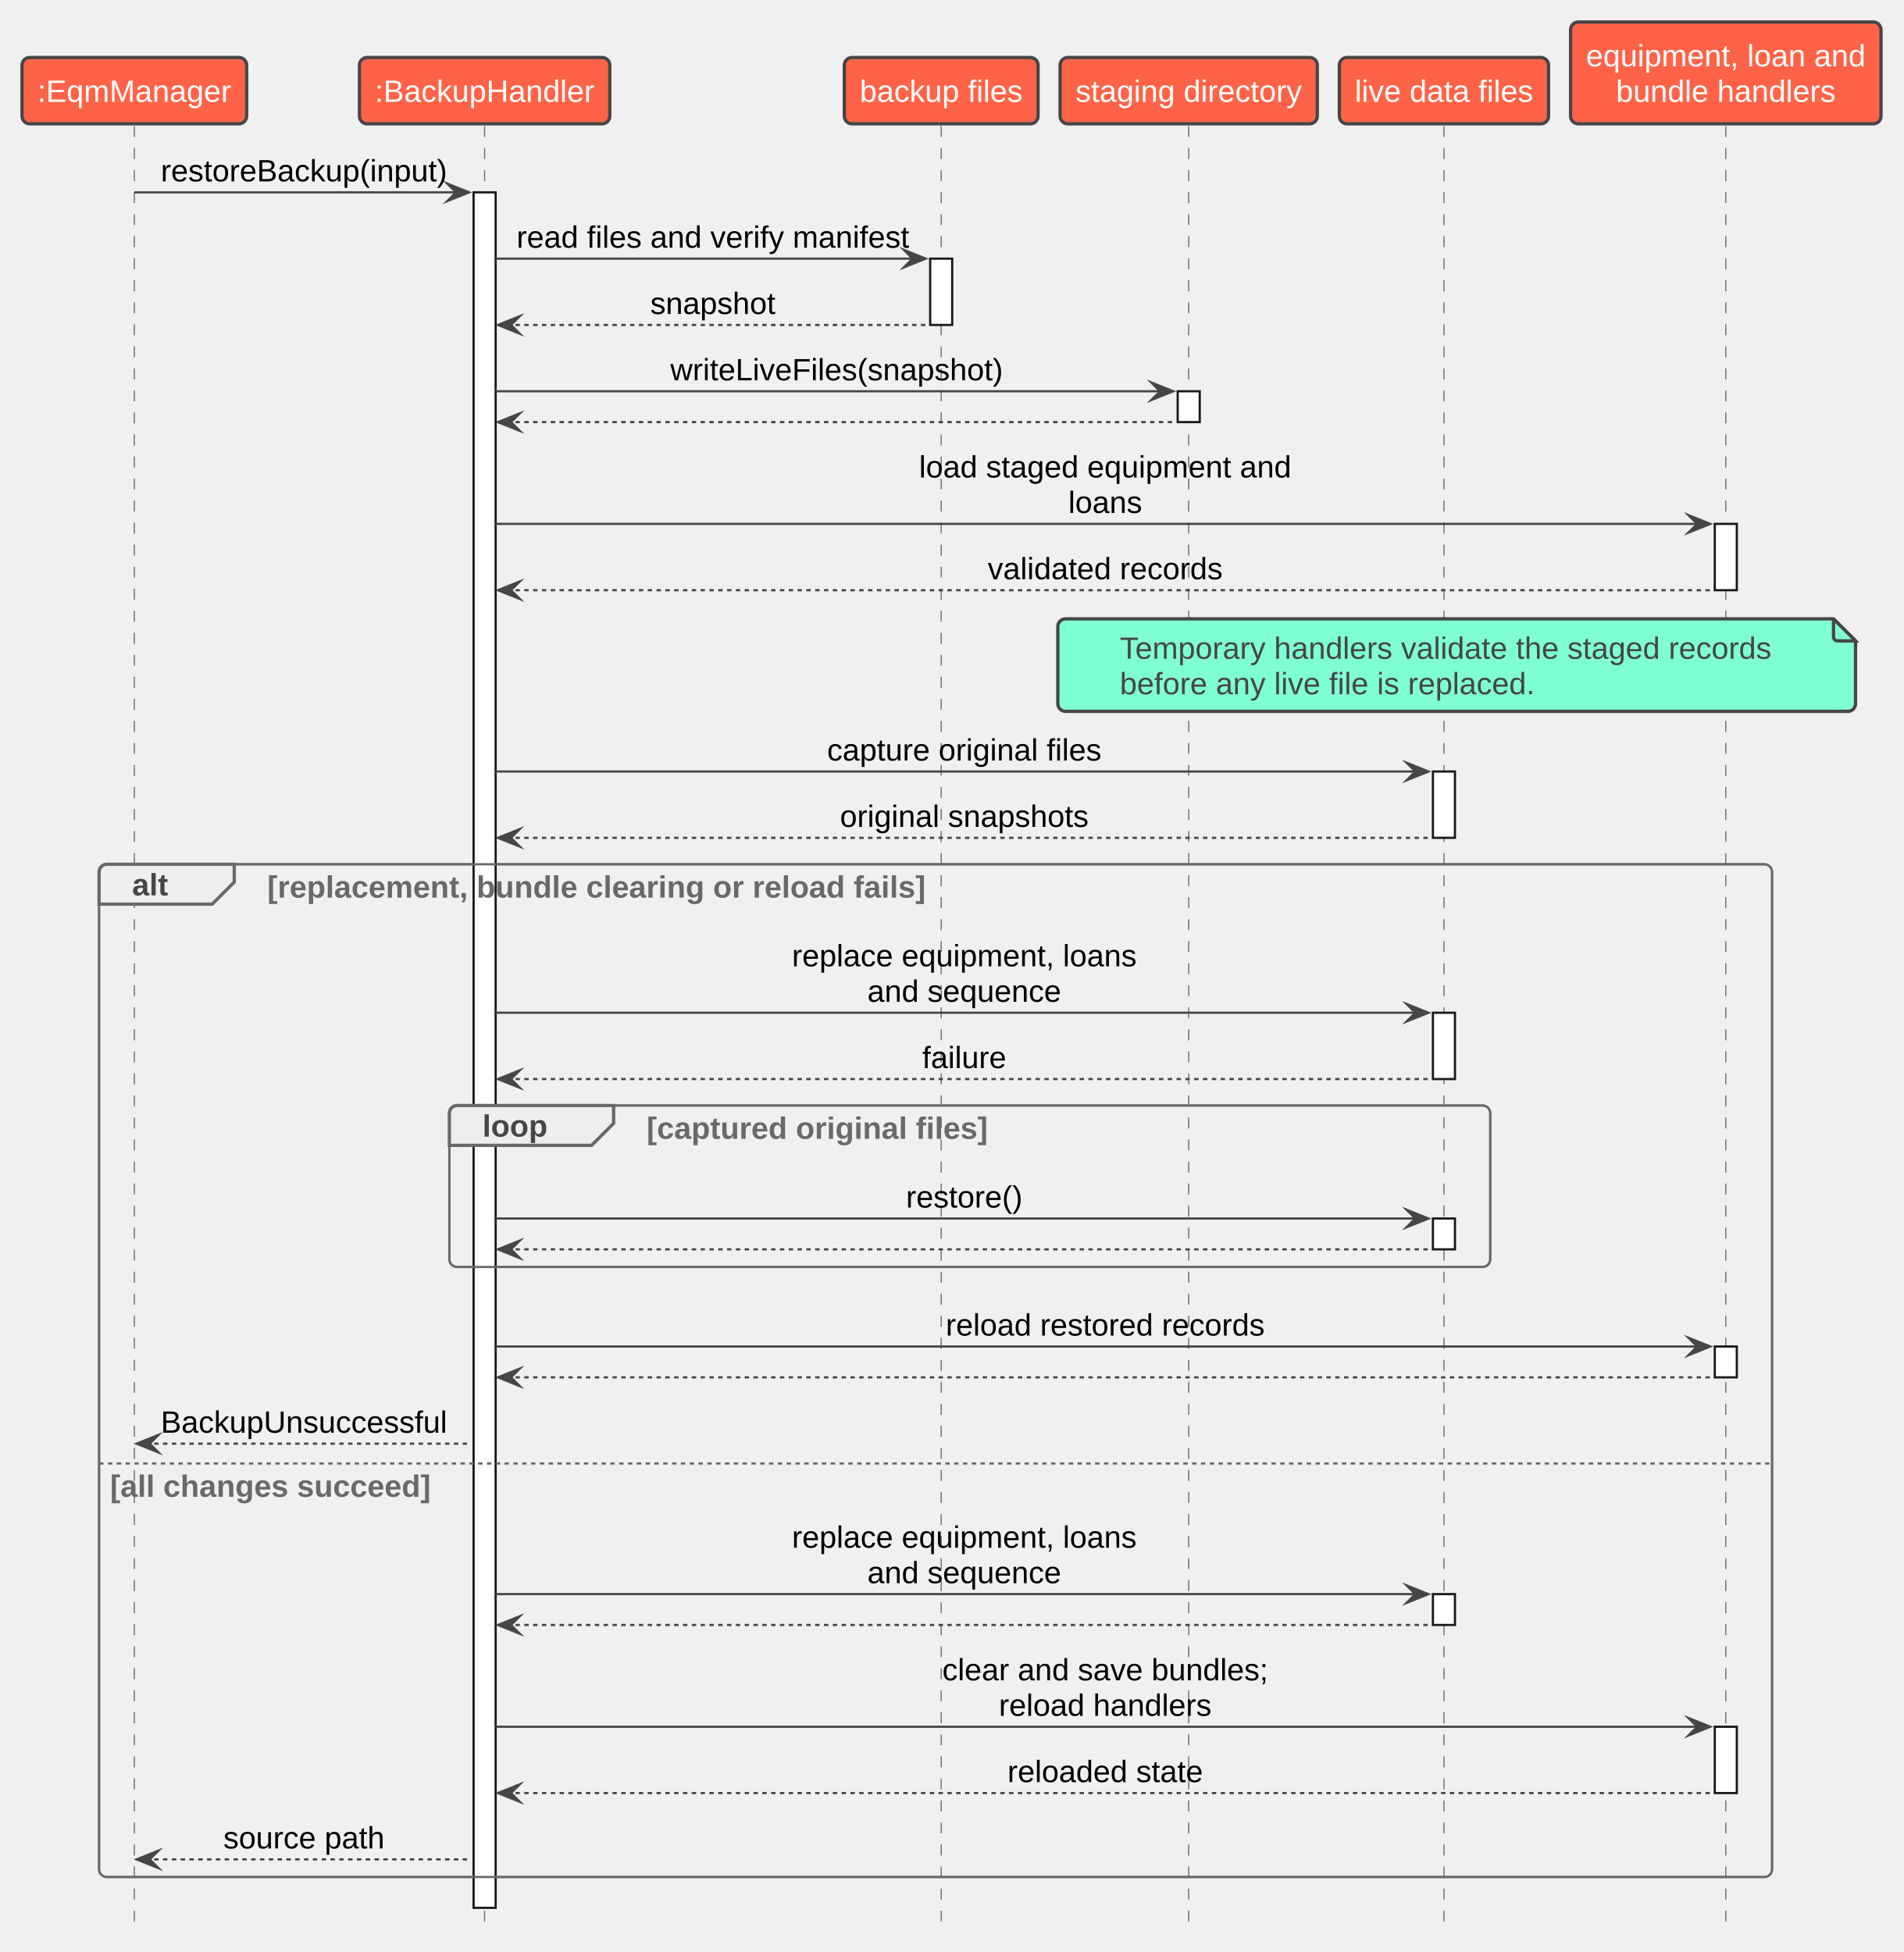
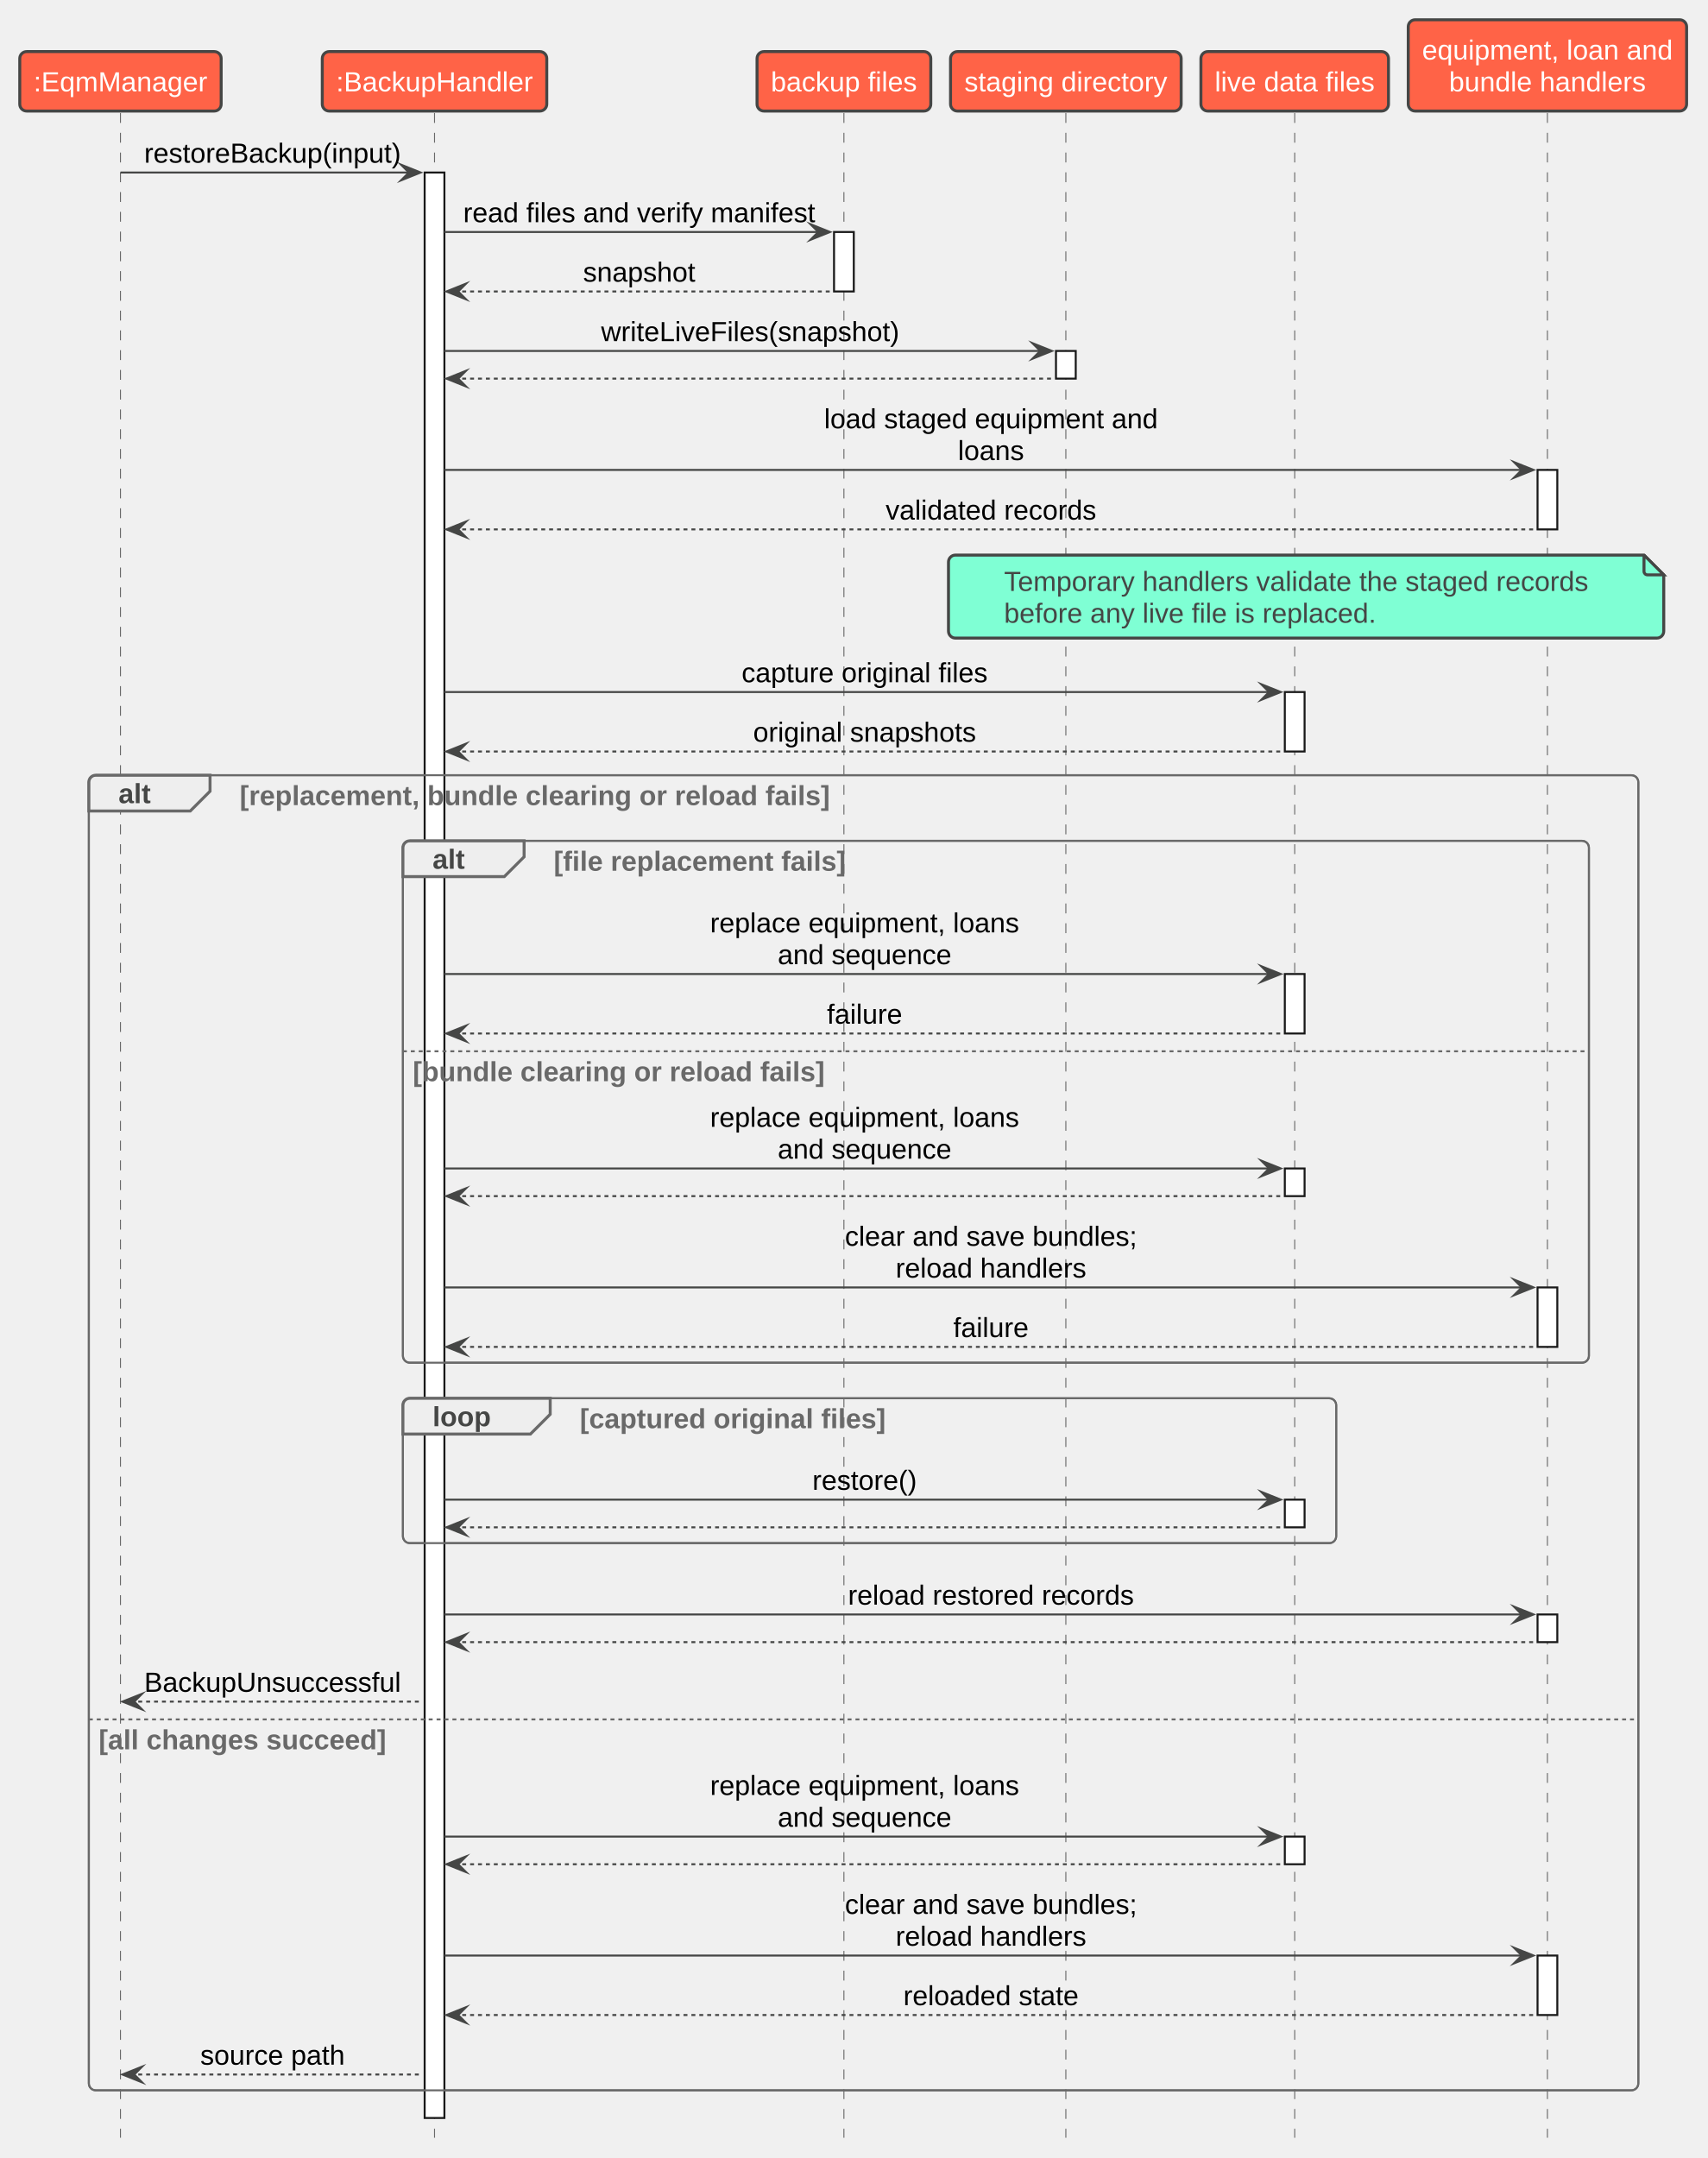
- <svg xmlns="http://www.w3.org/2000/svg" version="1.1" data-diagram-type="SEQUENCE" style="width:864px;height:886px;background:#FFFFFF;" width="864px" height="886px" viewBox="0 0 864 886" zoomAndPan="magnify" preserveAspectRatio="none" contentStyleType="text/css">
+ <svg xmlns="http://www.w3.org/2000/svg" version="1.1" data-diagram-type="SEQUENCE" style="width:864px;height:1092px;background:#FFFFFF;" width="864px" height="1092px" viewBox="0 0 864 1092" zoomAndPan="magnify" preserveAspectRatio="none" contentStyleType="text/css">
  <defs />
  <g font-family="sans-serif" lengthAdjust="spacing">
-     <rect x="44.965" y="392.282" width="759.194" height="459.677" fill="none" style="stroke:#696969;stroke-width:1;" rx="3.5" ry="3.5" />
-     <rect x="203.917" y="501.775" width="472.34" height="73.296" fill="none" style="stroke:#696969;stroke-width:1;" rx="3.5" ry="3.5" />
+     <rect x="44.965" y="392.282" width="784.194" height="665.466" fill="none" style="stroke:#696969;stroke-width:1;" rx="3.5" ry="3.5" />
+     <rect x="203.917" y="425.479" width="600.243" height="264.085" fill="none" style="stroke:#696969;stroke-width:1;" rx="3.5" ry="3.5" />
+     <rect x="203.917" y="707.564" width="472.34" height="73.296" fill="none" style="stroke:#696969;stroke-width:1;" rx="3.5" ry="3.5" />
    <g class="participant-lifeline" data-qualified-name="Manager" data-entity-uid="part1" id="part1-lifeline" data-source-line="6">
      <g>
-         <rect x="57.465" y="57.197" width="8" height="818.762" fill="#000" fill-opacity="0" />
-         <line x1="60.965" y1="57.197" x2="60.965" y2="875.959" style="stroke:#696969;stroke-width:0.5;stroke-dasharray:5,5;" />
+         <rect x="57.465" y="57.197" width="8" height="1024.551" fill="#000" fill-opacity="0" />
+         <line x1="60.965" y1="57.197" x2="60.965" y2="1081.748" style="stroke:#696969;stroke-width:0.5;stroke-dasharray:5,5;" />
      </g>
    </g>
    <g class="participant-lifeline" data-qualified-name="Backup" data-entity-uid="part2" id="part2-lifeline" data-source-line="7">
      <g>
-         <rect x="216.417" y="57.197" width="8" height="818.762" fill="#000" fill-opacity="0" />
-         <line x1="219.917" y1="57.197" x2="219.917" y2="875.959" style="stroke:#696969;stroke-width:0.5;stroke-dasharray:5,5;" />
-       </g>
-     </g>
-     <g>
-       <rect x="214.917" y="87.296" width="10" height="778.663" fill="#FFF" style="stroke:#181818;stroke-width:1;" />
+         <rect x="216.417" y="57.197" width="8" height="1024.551" fill="#000" fill-opacity="0" />
+         <line x1="219.917" y1="57.197" x2="219.917" y2="1081.748" style="stroke:#696969;stroke-width:0.5;stroke-dasharray:5,5;" />
+       </g>
+     </g>
+     <g>
+       <rect x="214.917" y="87.296" width="10" height="984.452" fill="#FFF" style="stroke:#181818;stroke-width:1;" />
    </g>
    <g class="participant-lifeline" data-qualified-name="Source" data-entity-uid="part3" id="part3-lifeline" data-source-line="8">
      <g>
-         <rect x="423.609" y="57.197" width="8" height="818.762" fill="#000" fill-opacity="0" />
-         <line x1="427.109" y1="57.197" x2="427.109" y2="875.959" style="stroke:#696969;stroke-width:0.5;stroke-dasharray:5,5;" />
+         <rect x="423.609" y="57.197" width="8" height="1024.551" fill="#000" fill-opacity="0" />
+         <line x1="427.109" y1="57.197" x2="427.109" y2="1081.748" style="stroke:#696969;stroke-width:0.5;stroke-dasharray:5,5;" />
      </g>
    </g>
    <g>
      <rect x="422.109" y="117.395" width="10" height="30.099" fill="#FFF" style="stroke:#181818;stroke-width:1;" />
    </g>
    <g class="participant-lifeline" data-qualified-name="Stage" data-entity-uid="part4" id="part4-lifeline" data-source-line="9">
      <g>
-         <rect x="535.933" y="57.197" width="8" height="818.762" fill="#000" fill-opacity="0" />
-         <line x1="539.433" y1="57.197" x2="539.433" y2="875.959" style="stroke:#696969;stroke-width:0.5;stroke-dasharray:5,5;" />
+         <rect x="535.933" y="57.197" width="8" height="1024.551" fill="#000" fill-opacity="0" />
+         <line x1="539.433" y1="57.197" x2="539.433" y2="1081.748" style="stroke:#696969;stroke-width:0.5;stroke-dasharray:5,5;" />
      </g>
    </g>
    <g>
      <rect x="534.433" y="177.592" width="10" height="14" fill="#FFF" style="stroke:#181818;stroke-width:1;" />
    </g>
    <g class="participant-lifeline" data-qualified-name="Live" data-entity-uid="part5" id="part5-lifeline" data-source-line="10">
      <g>
-         <rect x="651.756" y="57.197" width="8" height="818.762" fill="#000" fill-opacity="0" />
-         <line x1="655.256" y1="57.197" x2="655.256" y2="875.959" style="stroke:#696969;stroke-width:0.5;stroke-dasharray:5,5;" />
+         <rect x="651.756" y="57.197" width="8" height="1024.551" fill="#000" fill-opacity="0" />
+         <line x1="655.256" y1="57.197" x2="655.256" y2="1081.748" style="stroke:#696969;stroke-width:0.5;stroke-dasharray:5,5;" />
      </g>
    </g>
    <g>
      <rect x="650.256" y="350.184" width="10" height="30.099" fill="#FFF" style="stroke:#181818;stroke-width:1;" />
    </g>
    <g>
-       <rect x="650.256" y="459.677" width="10" height="30.099" fill="#FFF" style="stroke:#181818;stroke-width:1;" />
-     </g>
-     <g>
-       <rect x="650.256" y="553.071" width="10" height="14" fill="#FFF" style="stroke:#181818;stroke-width:1;" />
-     </g>
-     <g>
-       <rect x="650.256" y="723.564" width="10" height="14" fill="#FFF" style="stroke:#181818;stroke-width:1;" />
+       <rect x="650.256" y="492.874" width="10" height="30.099" fill="#FFF" style="stroke:#181818;stroke-width:1;" />
+     </g>
+     <g>
+       <rect x="650.256" y="591.269" width="10" height="14" fill="#FFF" style="stroke:#181818;stroke-width:1;" />
+     </g>
+     <g>
+       <rect x="650.256" y="758.86" width="10" height="14" fill="#FFF" style="stroke:#181818;stroke-width:1;" />
+     </g>
+     <g>
+       <rect x="650.256" y="929.354" width="10" height="14" fill="#FFF" style="stroke:#181818;stroke-width:1;" />
    </g>
    <g class="participant-lifeline" data-qualified-name="Handlers" data-entity-uid="part6" id="part6-lifeline" data-source-line="11">
      <g>
-         <rect x="779.659" y="57.197" width="8" height="818.762" fill="#000" fill-opacity="0" />
-         <line x1="783.159" y1="57.197" x2="783.159" y2="875.959" style="stroke:#696969;stroke-width:0.5;stroke-dasharray:5,5;" />
+         <rect x="779.659" y="57.197" width="8" height="1024.551" fill="#000" fill-opacity="0" />
+         <line x1="783.159" y1="57.197" x2="783.159" y2="1081.748" style="stroke:#696969;stroke-width:0.5;stroke-dasharray:5,5;" />
      </g>
    </g>
    <g>
      <rect x="778.159" y="237.789" width="10" height="30.099" fill="#FFF" style="stroke:#181818;stroke-width:1;" />
    </g>
    <g>
-       <rect x="778.159" y="611.17" width="10" height="14" fill="#FFF" style="stroke:#181818;stroke-width:1;" />
-     </g>
-     <g>
-       <rect x="778.159" y="783.762" width="10" height="30.099" fill="#FFF" style="stroke:#181818;stroke-width:1;" />
+       <rect x="778.159" y="651.466" width="10" height="30.099" fill="#FFF" style="stroke:#181818;stroke-width:1;" />
+     </g>
+     <g>
+       <rect x="778.159" y="816.959" width="10" height="14" fill="#FFF" style="stroke:#181818;stroke-width:1;" />
+     </g>
+     <g>
+       <rect x="778.159" y="989.551" width="10" height="30.099" fill="#FFF" style="stroke:#181818;stroke-width:1;" />
    </g>
    <g class="participant participant-head" data-qualified-name="Manager" data-entity-uid="part1" id="part1-head" data-source-line="6">
      <rect x="10" y="26.099" width="101.931" height="30.099" fill="#FF6347" style="stroke:#454645;stroke-width:1.5;" rx="3.5" ry="3.5" />
      <text x="17" y="46.23" fill="#FFF" font-size="14" textLength="87.931" font-family="Arial">:EqmManager</text>
    </g>
    <g class="participant participant-head" data-qualified-name="Backup" data-entity-uid="part2" id="part2-head" data-source-line="7">
      <rect x="163.11" y="26.099" width="113.613" height="30.099" fill="#FF6347" style="stroke:#454645;stroke-width:1.5;" rx="3.5" ry="3.5" />
      <text x="170.11" y="46.23" fill="#FFF" font-size="14" textLength="99.613" font-family="Arial">:BackupHandler</text>
    </g>
    <g class="participant participant-head" data-qualified-name="Source" data-entity-uid="part3" id="part3-head" data-source-line="8">
      <rect x="383.144" y="26.099" width="87.931" height="30.099" fill="#FF6347" style="stroke:#454645;stroke-width:1.5;" rx="3.5" ry="3.5" />
      <text x="390.144" y="46.23" fill="#FFF" font-size="14" textLength="73.931" font-family="Arial">backup files</text>
    </g>
    <g class="participant participant-head" data-qualified-name="Stage" data-entity-uid="part4" id="part4-head" data-source-line="9">
      <rect x="481.074" y="26.099" width="116.717" height="30.099" fill="#FF6347" style="stroke:#454645;stroke-width:1.5;" rx="3.5" ry="3.5" />
      <text x="488.074" y="46.23" fill="#FFF" font-size="14" textLength="102.717" font-family="Arial">staging directory</text>
    </g>
    <g class="participant participant-head" data-qualified-name="Live" data-entity-uid="part5" id="part5-head" data-source-line="10">
      <rect x="607.791" y="26.099" width="94.931" height="30.099" fill="#FF6347" style="stroke:#454645;stroke-width:1.5;" rx="3.5" ry="3.5" />
      <text x="614.791" y="46.23" fill="#FFF" font-size="14" textLength="80.931" font-family="Arial">live data files</text>
    </g>
    <g class="participant participant-head" data-qualified-name="Handlers" data-entity-uid="part6" id="part6-head" data-source-line="11">
      <rect x="712.722" y="10" width="140.875" height="46.197" fill="#FF6347" style="stroke:#454645;stroke-width:1.5;" rx="3.5" ry="3.5" />
      <text x="719.722" y="30.132" fill="#FFF" font-size="14" textLength="126.875" font-family="Arial">equipment, loan and</text>
      <text x="733.342" y="46.23" fill="#FFF" font-size="14" textLength="99.634" font-family="Arial">bundle handlers</text>
    </g>
    <g class="message" data-entity-1="part1" data-entity-2="part2" id="msg1" data-source-line="13">
      <polygon points="202.917,83.296,212.917,87.296,202.917,91.296,206.917,87.296" fill="#454645" style="stroke:#454645;stroke-width:1;stroke-linejoin:miter;stroke-miterlimit:10;" />
      <line x1="60.965" y1="87.296" x2="208.917" y2="87.296" style="stroke:#454645;stroke-width:1;" />
      <text x="72.965" y="82.329" fill="#000" font-size="14" textLength="129.951" font-family="Arial">restoreBackup(input)</text>
    </g>
    <g class="message" data-entity-1="part2" data-entity-2="part3" id="msg2" data-source-line="15">
      <polygon points="410.109,113.395,420.109,117.395,410.109,121.395,414.109,117.395" fill="#454645" style="stroke:#454645;stroke-width:1;stroke-linejoin:miter;stroke-miterlimit:10;" />
      <line x1="224.917" y1="117.395" x2="416.109" y2="117.395" style="stroke:#454645;stroke-width:1;" />
      <text x="234.417" y="112.428" fill="#000" font-size="14" textLength="28.021" font-family="Arial">read</text>
      <text x="262.437" y="112.428" fill="#000" font-size="14" font-family="Arial"> </text>
      <text x="266.327" y="112.428" fill="#000" font-size="14" textLength="24.896" font-family="Arial">files</text>
      <text x="291.223" y="112.428" fill="#000" font-size="14" font-family="Arial"> </text>
      <text x="295.113" y="112.428" fill="#000" font-size="14" textLength="23.358" font-family="Arial">and</text>
      <text x="318.471" y="112.428" fill="#000" font-size="14" font-family="Arial"> </text>
      <text x="322.361" y="112.428" fill="#000" font-size="14" textLength="33.448" font-family="Arial">verify</text>
      <text x="355.809" y="112.428" fill="#000" font-size="14" font-family="Arial"> </text>
      <text x="359.699" y="112.428" fill="#000" font-size="14" textLength="52.91" font-family="Arial">manifest</text>
    </g>
    <g class="message" data-entity-1="part3" data-entity-2="part2" id="msg3" data-source-line="17">
      <polygon points="235.917,143.493,225.917,147.493,235.917,151.493,231.917,147.493" fill="#454645" style="stroke:#454645;stroke-width:1;stroke-linejoin:miter;stroke-miterlimit:10;" />
      <line x1="229.917" y1="147.493" x2="421.109" y2="147.493" style="stroke:#454645;stroke-width:1;stroke-dasharray:2,2;" />
      <text x="295.103" y="142.526" fill="#000" font-size="14" textLength="56.82" font-family="Arial">snapshot</text>
    </g>
    <g class="message" data-entity-1="part2" data-entity-2="part4" id="msg4" data-source-line="19">
      <polygon points="522.433,173.592,532.433,177.592,522.433,181.592,526.433,177.592" fill="#454645" style="stroke:#454645;stroke-width:1;stroke-linejoin:miter;stroke-miterlimit:10;" />
      <line x1="224.917" y1="177.592" x2="528.433" y2="177.592" style="stroke:#454645;stroke-width:1;" />
      <text x="304.202" y="172.625" fill="#000" font-size="14" textLength="150.944" font-family="Arial">writeLiveFiles(snapshot)</text>
    </g>
    <g class="message" data-entity-1="part4" data-entity-2="part2" id="msg5" data-source-line="21">
      <polygon points="235.917,187.592,225.917,191.592,235.917,195.592,231.917,191.592" fill="#454645" style="stroke:#454645;stroke-width:1;stroke-linejoin:miter;stroke-miterlimit:10;" />
      <line x1="229.917" y1="191.592" x2="533.433" y2="191.592" style="stroke:#454645;stroke-width:1;stroke-dasharray:2,2;" />
    </g>
    <g class="message" data-entity-1="part2" data-entity-2="part6" id="msg6" data-source-line="23">
      <polygon points="766.159,233.789,776.159,237.789,766.159,241.789,770.159,237.789" fill="#454645" style="stroke:#454645;stroke-width:1;stroke-linejoin:miter;stroke-miterlimit:10;" />
      <line x1="224.917" y1="237.789" x2="772.159" y2="237.789" style="stroke:#454645;stroke-width:1;" />
      <text x="417.083" y="216.724" fill="#000" font-size="14" textLength="26.469" font-family="Arial">load</text>
      <text x="443.552" y="216.724" fill="#000" font-size="14" font-family="Arial"> </text>
      <text x="447.442" y="216.724" fill="#000" font-size="14" textLength="42.034" font-family="Arial">staged</text>
      <text x="489.476" y="216.724" fill="#000" font-size="14" font-family="Arial"> </text>
      <text x="493.365" y="216.724" fill="#000" font-size="14" textLength="65.379" font-family="Arial">equipment</text>
      <text x="558.744" y="216.724" fill="#000" font-size="14" font-family="Arial"> </text>
      <text x="562.634" y="216.724" fill="#000" font-size="14" textLength="23.358" font-family="Arial">and</text>
      <text x="484.803" y="232.822" fill="#000" font-size="14" textLength="33.469" font-family="Arial">loans</text>
    </g>
    <g class="message" data-entity-1="part6" data-entity-2="part2" id="msg7" data-source-line="25">
      <polygon points="235.917,263.888,225.917,267.888,235.917,271.888,231.917,267.888" fill="#454645" style="stroke:#454645;stroke-width:1;stroke-linejoin:miter;stroke-miterlimit:10;" />
      <line x1="229.917" y1="267.888" x2="777.159" y2="267.888" style="stroke:#454645;stroke-width:1;stroke-dasharray:2,2;" />
      <text x="448.231" y="262.921" fill="#000" font-size="14" textLength="56.041" font-family="Arial">validated</text>
      <text x="504.272" y="262.921" fill="#000" font-size="14" font-family="Arial"> </text>
      <text x="508.162" y="262.921" fill="#000" font-size="14" textLength="46.683" font-family="Arial">records</text>
    </g>
    <path d="M480.035,284.388 L480.035,319.388 A3.5,3.5 0 0 0 483.535,322.888 L838.535,322.888 A3.5,3.5 0 0 0 842.035,319.388 L842.035,290.888 L832.035,280.888 L483.535,280.888 A3.5,3.5 0 0 0 480.035,284.388" style="stroke:#454645;stroke-width:1.5;" fill="#7FFFD4" />
    <path d="M832.035,280.888 L832.035,289.138 A1.75,1.75 0 0 0 833.785,290.888 L842.035,290.888 L832.035,280.888" style="stroke:#454645;stroke-width:1.5;" fill="#7FFFD4" />
    <text x="508.162" y="299.02" fill="#454645" font-size="14" textLength="297.268" font-family="Arial">Temporary handlers validate the staged records</text>
    <text x="508.162" y="315.118" fill="#454645" font-size="14" textLength="188.323" font-family="Arial">before any live file is replaced.</text>
    <g class="message" data-entity-1="part2" data-entity-2="part5" id="msg8" data-source-line="31">
      <polygon points="638.256,346.184,648.256,350.184,638.256,354.184,642.256,350.184" fill="#454645" style="stroke:#454645;stroke-width:1;stroke-linejoin:miter;stroke-miterlimit:10;" />
      <line x1="224.917" y1="350.184" x2="644.256" y2="350.184" style="stroke:#454645;stroke-width:1;" />
      <text x="375.332" y="345.217" fill="#000" font-size="14" textLength="46.696" font-family="Arial">capture</text>
      <text x="422.028" y="345.217" fill="#000" font-size="14" font-family="Arial"> </text>
      <text x="425.917" y="345.217" fill="#000" font-size="14" textLength="45.138" font-family="Arial">original</text>
      <text x="471.055" y="345.217" fill="#000" font-size="14" font-family="Arial"> </text>
      <text x="474.945" y="345.217" fill="#000" font-size="14" textLength="24.896" font-family="Arial">files</text>
    </g>
    <g class="message" data-entity-1="part5" data-entity-2="part2" id="msg9" data-source-line="33">
      <polygon points="235.917,376.282,225.917,380.282,235.917,384.282,231.917,380.282" fill="#454645" style="stroke:#454645;stroke-width:1;stroke-linejoin:miter;stroke-miterlimit:10;" />
      <line x1="229.917" y1="380.282" x2="649.256" y2="380.282" style="stroke:#454645;stroke-width:1;stroke-dasharray:2,2;" />
      <text x="381.163" y="375.315" fill="#000" font-size="14" textLength="45.138" font-family="Arial">original</text>
      <text x="426.3" y="375.315" fill="#000" font-size="14" font-family="Arial"> </text>
      <text x="430.19" y="375.315" fill="#000" font-size="14" textLength="63.82" font-family="Arial">snapshots</text>
    </g>
    <path d="M48.465,392.282 L106.303,392.282 L106.303,400.381 L96.303,410.381 L44.965,410.381 L44.965,395.782 A3.5,3.5 0 0 1 48.465,392.282" style="stroke:#696969;stroke-width:1.5;" fill="#EEE" />
-     <rect x="44.965" y="392.282" width="759.194" height="459.677" fill="none" style="stroke:#696969;stroke-width:1;" rx="3.5" ry="3.5" />
+     <rect x="44.965" y="392.282" width="784.194" height="665.466" fill="none" style="stroke:#696969;stroke-width:1;" rx="3.5" ry="3.5" />
    <text x="59.965" y="406.414" fill="#454645" font-size="14" textLength="16.338" font-weight="700" font-family="Arial">alt</text>
    <text x="121.303" y="407.414" fill="#696969" font-size="14" textLength="298.744" font-weight="700" font-family="Arial">[replacement, bundle clearing or reload fails]</text>
-     <g class="message" data-entity-1="part2" data-entity-2="part5" id="msg10" data-source-line="36">
-       <polygon points="638.256,455.677,648.256,459.677,638.256,463.677,642.256,459.677" fill="#454645" style="stroke:#454645;stroke-width:1;stroke-linejoin:miter;stroke-miterlimit:10;" />
-       <line x1="224.917" y1="459.677" x2="644.256" y2="459.677" style="stroke:#454645;stroke-width:1;" />
-       <text x="359.37" y="438.611" fill="#000" font-size="14" textLength="45.917" font-family="Arial">replace</text>
-       <text x="405.287" y="438.611" fill="#000" font-size="14" font-family="Arial"> </text>
-       <text x="409.176" y="438.611" fill="#000" font-size="14" textLength="69.269" font-family="Arial">equipment,</text>
-       <text x="478.445" y="438.611" fill="#000" font-size="14" font-family="Arial"> </text>
-       <text x="482.334" y="438.611" fill="#000" font-size="14" textLength="33.469" font-family="Arial">loans</text>
-       <text x="393.604" y="454.71" fill="#000" font-size="14" textLength="23.358" font-family="Arial">and</text>
-       <text x="416.962" y="454.71" fill="#000" font-size="14" font-family="Arial"> </text>
-       <text x="420.852" y="454.71" fill="#000" font-size="14" textLength="60.717" font-family="Arial">sequence</text>
-     </g>
-     <g class="message" data-entity-1="part5" data-entity-2="part2" id="msg11" data-source-line="38">
-       <polygon points="235.917,485.775,225.917,489.775,235.917,493.775,231.917,489.775" fill="#454645" style="stroke:#454645;stroke-width:1;stroke-linejoin:miter;stroke-miterlimit:10;" />
-       <line x1="229.917" y1="489.775" x2="649.256" y2="489.775" style="stroke:#454645;stroke-width:1;stroke-dasharray:2,2;" />
-       <text x="418.521" y="484.809" fill="#000" font-size="14" textLength="38.131" font-family="Arial">failure</text>
-     </g>
-     <path d="M207.417,501.775 L278.461,501.775 L278.461,509.874 L268.461,519.874 L203.917,519.874 L203.917,505.275 A3.5,3.5 0 0 1 207.417,501.775" style="stroke:#696969;stroke-width:1.5;" fill="#EEE" />
-     <rect x="203.917" y="501.775" width="472.34" height="73.296" fill="none" style="stroke:#696969;stroke-width:1;" rx="3.5" ry="3.5" />
-     <text x="218.917" y="515.907" fill="#454645" font-size="14" textLength="29.545" font-weight="700" font-family="Arial">loop</text>
-     <text x="293.461" y="516.907" fill="#696969" font-size="14" textLength="154.8" font-weight="700" font-family="Arial">[captured original files]</text>
-     <g class="message" data-entity-1="part2" data-entity-2="part5" id="msg12" data-source-line="41">
-       <polygon points="638.256,549.071,648.256,553.071,638.256,557.071,642.256,553.071" fill="#454645" style="stroke:#454645;stroke-width:1;stroke-linejoin:miter;stroke-miterlimit:10;" />
-       <line x1="224.917" y1="553.071" x2="644.256" y2="553.071" style="stroke:#454645;stroke-width:1;" />
-       <text x="411.138" y="548.104" fill="#000" font-size="14" textLength="52.896" font-family="Arial">restore()</text>
-     </g>
-     <g class="message" data-entity-1="part5" data-entity-2="part2" id="msg13" data-source-line="43">
-       <polygon points="235.917,563.071,225.917,567.071,235.917,571.071,231.917,567.071" fill="#454645" style="stroke:#454645;stroke-width:1;stroke-linejoin:miter;stroke-miterlimit:10;" />
-       <line x1="229.917" y1="567.071" x2="649.256" y2="567.071" style="stroke:#454645;stroke-width:1;stroke-dasharray:2,2;" />
+     <path d="M207.417,425.479 L265.254,425.479 L265.254,433.578 L255.254,443.578 L203.917,443.578 L203.917,428.979 A3.5,3.5 0 0 1 207.417,425.479" style="stroke:#696969;stroke-width:1.5;" fill="#EEE" />
+     <rect x="203.917" y="425.479" width="600.243" height="264.085" fill="none" style="stroke:#696969;stroke-width:1;" rx="3.5" ry="3.5" />
+     <text x="218.917" y="439.611" fill="#454645" font-size="14" textLength="16.338" font-weight="700" font-family="Arial">alt</text>
+     <text x="280.254" y="440.611" fill="#696969" font-size="14" textLength="147.827" font-weight="700" font-family="Arial">[file replacement fails]</text>
+     <g class="message" data-entity-1="part2" data-entity-2="part5" id="msg10" data-source-line="37">
+       <polygon points="638.256,488.874,648.256,492.874,638.256,496.874,642.256,492.874" fill="#454645" style="stroke:#454645;stroke-width:1;stroke-linejoin:miter;stroke-miterlimit:10;" />
+       <line x1="224.917" y1="492.874" x2="644.256" y2="492.874" style="stroke:#454645;stroke-width:1;" />
+       <text x="359.37" y="471.809" fill="#000" font-size="14" textLength="45.917" font-family="Arial">replace</text>
+       <text x="405.287" y="471.809" fill="#000" font-size="14" font-family="Arial"> </text>
+       <text x="409.176" y="471.809" fill="#000" font-size="14" textLength="69.269" font-family="Arial">equipment,</text>
+       <text x="478.445" y="471.809" fill="#000" font-size="14" font-family="Arial"> </text>
+       <text x="482.334" y="471.809" fill="#000" font-size="14" textLength="33.469" font-family="Arial">loans</text>
+       <text x="393.604" y="487.907" fill="#000" font-size="14" textLength="23.358" font-family="Arial">and</text>
+       <text x="416.962" y="487.907" fill="#000" font-size="14" font-family="Arial"> </text>
+       <text x="420.852" y="487.907" fill="#000" font-size="14" textLength="60.717" font-family="Arial">sequence</text>
+     </g>
+     <g class="message" data-entity-1="part5" data-entity-2="part2" id="msg11" data-source-line="39">
+       <polygon points="235.917,518.973,225.917,522.973,235.917,526.973,231.917,522.973" fill="#454645" style="stroke:#454645;stroke-width:1;stroke-linejoin:miter;stroke-miterlimit:10;" />
+       <line x1="229.917" y1="522.973" x2="649.256" y2="522.973" style="stroke:#454645;stroke-width:1;stroke-dasharray:2,2;" />
+       <text x="418.521" y="518.006" fill="#000" font-size="14" textLength="38.131" font-family="Arial">failure</text>
+     </g>
+     <line x1="203.917" y1="531.973" x2="804.159" y2="531.973" style="stroke:#696969;stroke-width:1;stroke-dasharray:2,2;" />
+     <text x="208.917" y="547.104" fill="#696969" font-size="14" textLength="208.482" font-weight="700" font-family="Arial">[bundle clearing or reload fails]</text>
+     <g class="message" data-entity-1="part2" data-entity-2="part5" id="msg12" data-source-line="42">
+       <polygon points="638.256,587.269,648.256,591.269,638.256,595.269,642.256,591.269" fill="#454645" style="stroke:#454645;stroke-width:1;stroke-linejoin:miter;stroke-miterlimit:10;" />
+       <line x1="224.917" y1="591.269" x2="644.256" y2="591.269" style="stroke:#454645;stroke-width:1;" />
+       <text x="359.37" y="570.203" fill="#000" font-size="14" textLength="45.917" font-family="Arial">replace</text>
+       <text x="405.287" y="570.203" fill="#000" font-size="14" font-family="Arial"> </text>
+       <text x="409.176" y="570.203" fill="#000" font-size="14" textLength="69.269" font-family="Arial">equipment,</text>
+       <text x="478.445" y="570.203" fill="#000" font-size="14" font-family="Arial"> </text>
+       <text x="482.334" y="570.203" fill="#000" font-size="14" textLength="33.469" font-family="Arial">loans</text>
+       <text x="393.604" y="586.302" fill="#000" font-size="14" textLength="23.358" font-family="Arial">and</text>
+       <text x="416.962" y="586.302" fill="#000" font-size="14" font-family="Arial"> </text>
+       <text x="420.852" y="586.302" fill="#000" font-size="14" textLength="60.717" font-family="Arial">sequence</text>
+     </g>
+     <g class="message" data-entity-1="part5" data-entity-2="part2" id="msg13" data-source-line="44">
+       <polygon points="235.917,601.269,225.917,605.269,235.917,609.269,231.917,605.269" fill="#454645" style="stroke:#454645;stroke-width:1;stroke-linejoin:miter;stroke-miterlimit:10;" />
+       <line x1="229.917" y1="605.269" x2="649.256" y2="605.269" style="stroke:#454645;stroke-width:1;stroke-dasharray:2,2;" />
    </g>
    <g class="message" data-entity-1="part2" data-entity-2="part6" id="msg14" data-source-line="46">
-       <polygon points="766.159,607.17,776.159,611.17,766.159,615.17,770.159,611.17" fill="#454645" style="stroke:#454645;stroke-width:1;stroke-linejoin:miter;stroke-miterlimit:10;" />
-       <line x1="224.917" y1="611.17" x2="772.159" y2="611.17" style="stroke:#454645;stroke-width:1;" />
-       <text x="429.169" y="606.203" fill="#000" font-size="14" textLength="38.917" font-family="Arial">reload</text>
-       <text x="468.086" y="606.203" fill="#000" font-size="14" font-family="Arial"> </text>
-       <text x="471.976" y="606.203" fill="#000" font-size="14" textLength="51.358" font-family="Arial">restored</text>
-       <text x="523.334" y="606.203" fill="#000" font-size="14" font-family="Arial"> </text>
-       <text x="527.224" y="606.203" fill="#000" font-size="14" textLength="46.683" font-family="Arial">records</text>
+       <polygon points="766.159,647.466,776.159,651.466,766.159,655.466,770.159,651.466" fill="#454645" style="stroke:#454645;stroke-width:1;stroke-linejoin:miter;stroke-miterlimit:10;" />
+       <line x1="224.917" y1="651.466" x2="772.159" y2="651.466" style="stroke:#454645;stroke-width:1;" />
+       <text x="427.6" y="630.4" fill="#000" font-size="14" textLength="30.345" font-family="Arial">clear</text>
+       <text x="457.945" y="630.4" fill="#000" font-size="14" font-family="Arial"> </text>
+       <text x="461.835" y="630.4" fill="#000" font-size="14" textLength="23.358" font-family="Arial">and</text>
+       <text x="485.193" y="630.4" fill="#000" font-size="14" font-family="Arial"> </text>
+       <text x="489.083" y="630.4" fill="#000" font-size="14" textLength="29.572" font-family="Arial">save</text>
+       <text x="518.655" y="630.4" fill="#000" font-size="14" font-family="Arial"> </text>
+       <text x="522.545" y="630.4" fill="#000" font-size="14" textLength="52.931" font-family="Arial">bundles;</text>
+       <text x="453.283" y="646.499" fill="#000" font-size="14" textLength="38.917" font-family="Arial">reload</text>
+       <text x="492.2" y="646.499" fill="#000" font-size="14" font-family="Arial"> </text>
+       <text x="496.09" y="646.499" fill="#000" font-size="14" textLength="53.703" font-family="Arial">handlers</text>
    </g>
    <g class="message" data-entity-1="part6" data-entity-2="part2" id="msg15" data-source-line="48">
-       <polygon points="235.917,621.17,225.917,625.17,235.917,629.17,231.917,625.17" fill="#454645" style="stroke:#454645;stroke-width:1;stroke-linejoin:miter;stroke-miterlimit:10;" />
-       <line x1="229.917" y1="625.17" x2="777.159" y2="625.17" style="stroke:#454645;stroke-width:1;stroke-dasharray:2,2;" />
-     </g>
-     <g class="message" data-entity-1="part2" data-entity-2="part1" id="msg16" data-source-line="50">
-       <polygon points="71.965,651.269,61.965,655.269,71.965,659.269,67.965,655.269" fill="#454645" style="stroke:#454645;stroke-width:1;stroke-linejoin:miter;stroke-miterlimit:10;" />
-       <line x1="65.965" y1="655.269" x2="213.917" y2="655.269" style="stroke:#454645;stroke-width:1;stroke-dasharray:2,2;" />
-       <text x="72.965" y="650.302" fill="#000" font-size="14" textLength="129.951" font-family="Arial">BackupUnsuccessful</text>
-     </g>
-     <line x1="44.965" y1="664.269" x2="804.159" y2="664.269" style="stroke:#696969;stroke-width:1;stroke-dasharray:2,2;" />
-     <text x="49.965" y="679.4" fill="#696969" font-size="14" textLength="145.503" font-weight="700" font-family="Arial">[all changes succeed]</text>
-     <g class="message" data-entity-1="part2" data-entity-2="part5" id="msg17" data-source-line="52">
-       <polygon points="638.256,719.564,648.256,723.564,638.256,727.564,642.256,723.564" fill="#454645" style="stroke:#454645;stroke-width:1;stroke-linejoin:miter;stroke-miterlimit:10;" />
-       <line x1="224.917" y1="723.564" x2="644.256" y2="723.564" style="stroke:#454645;stroke-width:1;" />
-       <text x="359.37" y="702.499" fill="#000" font-size="14" textLength="45.917" font-family="Arial">replace</text>
-       <text x="405.287" y="702.499" fill="#000" font-size="14" font-family="Arial"> </text>
-       <text x="409.176" y="702.499" fill="#000" font-size="14" textLength="69.269" font-family="Arial">equipment,</text>
-       <text x="478.445" y="702.499" fill="#000" font-size="14" font-family="Arial"> </text>
-       <text x="482.334" y="702.499" fill="#000" font-size="14" textLength="33.469" font-family="Arial">loans</text>
-       <text x="393.604" y="718.598" fill="#000" font-size="14" textLength="23.358" font-family="Arial">and</text>
-       <text x="416.962" y="718.598" fill="#000" font-size="14" font-family="Arial"> </text>
-       <text x="420.852" y="718.598" fill="#000" font-size="14" textLength="60.717" font-family="Arial">sequence</text>
-     </g>
-     <g class="message" data-entity-1="part5" data-entity-2="part2" id="msg18" data-source-line="54">
-       <polygon points="235.917,733.564,225.917,737.564,235.917,741.564,231.917,737.564" fill="#454645" style="stroke:#454645;stroke-width:1;stroke-linejoin:miter;stroke-miterlimit:10;" />
-       <line x1="229.917" y1="737.564" x2="649.256" y2="737.564" style="stroke:#454645;stroke-width:1;stroke-dasharray:2,2;" />
-     </g>
-     <g class="message" data-entity-1="part2" data-entity-2="part6" id="msg19" data-source-line="56">
-       <polygon points="766.159,779.762,776.159,783.762,766.159,787.762,770.159,783.762" fill="#454645" style="stroke:#454645;stroke-width:1;stroke-linejoin:miter;stroke-miterlimit:10;" />
-       <line x1="224.917" y1="783.762" x2="772.159" y2="783.762" style="stroke:#454645;stroke-width:1;" />
-       <text x="427.6" y="762.696" fill="#000" font-size="14" textLength="30.345" font-family="Arial">clear</text>
-       <text x="457.945" y="762.696" fill="#000" font-size="14" font-family="Arial"> </text>
-       <text x="461.835" y="762.696" fill="#000" font-size="14" textLength="23.358" font-family="Arial">and</text>
-       <text x="485.193" y="762.696" fill="#000" font-size="14" font-family="Arial"> </text>
-       <text x="489.083" y="762.696" fill="#000" font-size="14" textLength="29.572" font-family="Arial">save</text>
-       <text x="518.655" y="762.696" fill="#000" font-size="14" font-family="Arial"> </text>
-       <text x="522.545" y="762.696" fill="#000" font-size="14" textLength="52.931" font-family="Arial">bundles;</text>
-       <text x="453.283" y="778.795" fill="#000" font-size="14" textLength="38.917" font-family="Arial">reload</text>
-       <text x="492.2" y="778.795" fill="#000" font-size="14" font-family="Arial"> </text>
-       <text x="496.09" y="778.795" fill="#000" font-size="14" textLength="53.703" font-family="Arial">handlers</text>
-     </g>
-     <g class="message" data-entity-1="part6" data-entity-2="part2" id="msg20" data-source-line="58">
-       <polygon points="235.917,809.86,225.917,813.86,235.917,817.86,231.917,813.86" fill="#454645" style="stroke:#454645;stroke-width:1;stroke-linejoin:miter;stroke-miterlimit:10;" />
-       <line x1="229.917" y1="813.86" x2="777.159" y2="813.86" style="stroke:#454645;stroke-width:1;stroke-dasharray:2,2;" />
-       <text x="457.173" y="808.894" fill="#000" font-size="14" textLength="54.489" font-family="Arial">reloaded</text>
-       <text x="511.662" y="808.894" fill="#000" font-size="14" font-family="Arial"> </text>
-       <text x="515.552" y="808.894" fill="#000" font-size="14" textLength="30.352" font-family="Arial">state</text>
-     </g>
-     <g class="message" data-entity-1="part2" data-entity-2="part1" id="msg21" data-source-line="60">
-       <polygon points="71.965,839.959,61.965,843.959,71.965,847.959,67.965,843.959" fill="#454645" style="stroke:#454645;stroke-width:1;stroke-linejoin:miter;stroke-miterlimit:10;" />
-       <line x1="65.965" y1="843.959" x2="213.917" y2="843.959" style="stroke:#454645;stroke-width:1;stroke-dasharray:2,2;" />
-       <text x="101.362" y="838.992" fill="#000" font-size="14" textLength="42.021" font-family="Arial">source</text>
-       <text x="143.382" y="838.992" fill="#000" font-size="14" font-family="Arial"> </text>
-       <text x="147.272" y="838.992" fill="#000" font-size="14" textLength="27.248" font-family="Arial">path</text>
+       <polygon points="235.917,677.564,225.917,681.564,235.917,685.564,231.917,681.564" fill="#454645" style="stroke:#454645;stroke-width:1;stroke-linejoin:miter;stroke-miterlimit:10;" />
+       <line x1="229.917" y1="681.564" x2="777.159" y2="681.564" style="stroke:#454645;stroke-width:1;stroke-dasharray:2,2;" />
+       <text x="482.472" y="676.598" fill="#000" font-size="14" textLength="38.131" font-family="Arial">failure</text>
+     </g>
+     <path d="M207.417,707.564 L278.461,707.564 L278.461,715.663 L268.461,725.663 L203.917,725.663 L203.917,711.064 A3.5,3.5 0 0 1 207.417,707.564" style="stroke:#696969;stroke-width:1.5;" fill="#EEE" />
+     <rect x="203.917" y="707.564" width="472.34" height="73.296" fill="none" style="stroke:#696969;stroke-width:1;" rx="3.5" ry="3.5" />
+     <text x="218.917" y="721.696" fill="#454645" font-size="14" textLength="29.545" font-weight="700" font-family="Arial">loop</text>
+     <text x="293.461" y="722.696" fill="#696969" font-size="14" textLength="154.8" font-weight="700" font-family="Arial">[captured original files]</text>
+     <g class="message" data-entity-1="part2" data-entity-2="part5" id="msg16" data-source-line="52">
+       <polygon points="638.256,754.86,648.256,758.86,638.256,762.86,642.256,758.86" fill="#454645" style="stroke:#454645;stroke-width:1;stroke-linejoin:miter;stroke-miterlimit:10;" />
+       <line x1="224.917" y1="758.86" x2="644.256" y2="758.86" style="stroke:#454645;stroke-width:1;" />
+       <text x="411.138" y="753.894" fill="#000" font-size="14" textLength="52.896" font-family="Arial">restore()</text>
+     </g>
+     <g class="message" data-entity-1="part5" data-entity-2="part2" id="msg17" data-source-line="54">
+       <polygon points="235.917,768.86,225.917,772.86,235.917,776.86,231.917,772.86" fill="#454645" style="stroke:#454645;stroke-width:1;stroke-linejoin:miter;stroke-miterlimit:10;" />
+       <line x1="229.917" y1="772.86" x2="649.256" y2="772.86" style="stroke:#454645;stroke-width:1;stroke-dasharray:2,2;" />
+     </g>
+     <g class="message" data-entity-1="part2" data-entity-2="part6" id="msg18" data-source-line="57">
+       <polygon points="766.159,812.959,776.159,816.959,766.159,820.959,770.159,816.959" fill="#454645" style="stroke:#454645;stroke-width:1;stroke-linejoin:miter;stroke-miterlimit:10;" />
+       <line x1="224.917" y1="816.959" x2="772.159" y2="816.959" style="stroke:#454645;stroke-width:1;" />
+       <text x="429.169" y="811.992" fill="#000" font-size="14" textLength="38.917" font-family="Arial">reload</text>
+       <text x="468.086" y="811.992" fill="#000" font-size="14" font-family="Arial"> </text>
+       <text x="471.976" y="811.992" fill="#000" font-size="14" textLength="51.358" font-family="Arial">restored</text>
+       <text x="523.334" y="811.992" fill="#000" font-size="14" font-family="Arial"> </text>
+       <text x="527.224" y="811.992" fill="#000" font-size="14" textLength="46.683" font-family="Arial">records</text>
+     </g>
+     <g class="message" data-entity-1="part6" data-entity-2="part2" id="msg19" data-source-line="59">
+       <polygon points="235.917,826.959,225.917,830.959,235.917,834.959,231.917,830.959" fill="#454645" style="stroke:#454645;stroke-width:1;stroke-linejoin:miter;stroke-miterlimit:10;" />
+       <line x1="229.917" y1="830.959" x2="777.159" y2="830.959" style="stroke:#454645;stroke-width:1;stroke-dasharray:2,2;" />
+     </g>
+     <g class="message" data-entity-1="part2" data-entity-2="part1" id="msg20" data-source-line="61">
+       <polygon points="71.965,857.058,61.965,861.058,71.965,865.058,67.965,861.058" fill="#454645" style="stroke:#454645;stroke-width:1;stroke-linejoin:miter;stroke-miterlimit:10;" />
+       <line x1="65.965" y1="861.058" x2="213.917" y2="861.058" style="stroke:#454645;stroke-width:1;stroke-dasharray:2,2;" />
+       <text x="72.965" y="856.091" fill="#000" font-size="14" textLength="129.951" font-family="Arial">BackupUnsuccessful</text>
+     </g>
+     <line x1="44.965" y1="870.058" x2="829.159" y2="870.058" style="stroke:#696969;stroke-width:1;stroke-dasharray:2,2;" />
+     <text x="49.965" y="885.189" fill="#696969" font-size="14" textLength="145.503" font-weight="700" font-family="Arial">[all changes succeed]</text>
+     <g class="message" data-entity-1="part2" data-entity-2="part5" id="msg21" data-source-line="63">
+       <polygon points="638.256,925.354,648.256,929.354,638.256,933.354,642.256,929.354" fill="#454645" style="stroke:#454645;stroke-width:1;stroke-linejoin:miter;stroke-miterlimit:10;" />
+       <line x1="224.917" y1="929.354" x2="644.256" y2="929.354" style="stroke:#454645;stroke-width:1;" />
+       <text x="359.37" y="908.288" fill="#000" font-size="14" textLength="45.917" font-family="Arial">replace</text>
+       <text x="405.287" y="908.288" fill="#000" font-size="14" font-family="Arial"> </text>
+       <text x="409.176" y="908.288" fill="#000" font-size="14" textLength="69.269" font-family="Arial">equipment,</text>
+       <text x="478.445" y="908.288" fill="#000" font-size="14" font-family="Arial"> </text>
+       <text x="482.334" y="908.288" fill="#000" font-size="14" textLength="33.469" font-family="Arial">loans</text>
+       <text x="393.604" y="924.387" fill="#000" font-size="14" textLength="23.358" font-family="Arial">and</text>
+       <text x="416.962" y="924.387" fill="#000" font-size="14" font-family="Arial"> </text>
+       <text x="420.852" y="924.387" fill="#000" font-size="14" textLength="60.717" font-family="Arial">sequence</text>
+     </g>
+     <g class="message" data-entity-1="part5" data-entity-2="part2" id="msg22" data-source-line="65">
+       <polygon points="235.917,939.354,225.917,943.354,235.917,947.354,231.917,943.354" fill="#454645" style="stroke:#454645;stroke-width:1;stroke-linejoin:miter;stroke-miterlimit:10;" />
+       <line x1="229.917" y1="943.354" x2="649.256" y2="943.354" style="stroke:#454645;stroke-width:1;stroke-dasharray:2,2;" />
+     </g>
+     <g class="message" data-entity-1="part2" data-entity-2="part6" id="msg23" data-source-line="67">
+       <polygon points="766.159,985.551,776.159,989.551,766.159,993.551,770.159,989.551" fill="#454645" style="stroke:#454645;stroke-width:1;stroke-linejoin:miter;stroke-miterlimit:10;" />
+       <line x1="224.917" y1="989.551" x2="772.159" y2="989.551" style="stroke:#454645;stroke-width:1;" />
+       <text x="427.6" y="968.485" fill="#000" font-size="14" textLength="30.345" font-family="Arial">clear</text>
+       <text x="457.945" y="968.485" fill="#000" font-size="14" font-family="Arial"> </text>
+       <text x="461.835" y="968.485" fill="#000" font-size="14" textLength="23.358" font-family="Arial">and</text>
+       <text x="485.193" y="968.485" fill="#000" font-size="14" font-family="Arial"> </text>
+       <text x="489.083" y="968.485" fill="#000" font-size="14" textLength="29.572" font-family="Arial">save</text>
+       <text x="518.655" y="968.485" fill="#000" font-size="14" font-family="Arial"> </text>
+       <text x="522.545" y="968.485" fill="#000" font-size="14" textLength="52.931" font-family="Arial">bundles;</text>
+       <text x="453.283" y="984.584" fill="#000" font-size="14" textLength="38.917" font-family="Arial">reload</text>
+       <text x="492.2" y="984.584" fill="#000" font-size="14" font-family="Arial"> </text>
+       <text x="496.09" y="984.584" fill="#000" font-size="14" textLength="53.703" font-family="Arial">handlers</text>
+     </g>
+     <g class="message" data-entity-1="part6" data-entity-2="part2" id="msg24" data-source-line="69">
+       <polygon points="235.917,1015.649,225.917,1019.649,235.917,1023.649,231.917,1019.649" fill="#454645" style="stroke:#454645;stroke-width:1;stroke-linejoin:miter;stroke-miterlimit:10;" />
+       <line x1="229.917" y1="1019.649" x2="777.159" y2="1019.649" style="stroke:#454645;stroke-width:1;stroke-dasharray:2,2;" />
+       <text x="457.173" y="1014.683" fill="#000" font-size="14" textLength="54.489" font-family="Arial">reloaded</text>
+       <text x="511.662" y="1014.683" fill="#000" font-size="14" font-family="Arial"> </text>
+       <text x="515.552" y="1014.683" fill="#000" font-size="14" textLength="30.352" font-family="Arial">state</text>
+     </g>
+     <g class="message" data-entity-1="part2" data-entity-2="part1" id="msg25" data-source-line="71">
+       <polygon points="71.965,1045.748,61.965,1049.748,71.965,1053.748,67.965,1049.748" fill="#454645" style="stroke:#454645;stroke-width:1;stroke-linejoin:miter;stroke-miterlimit:10;" />
+       <line x1="65.965" y1="1049.748" x2="213.917" y2="1049.748" style="stroke:#454645;stroke-width:1;stroke-dasharray:2,2;" />
+       <text x="101.362" y="1044.781" fill="#000" font-size="14" textLength="42.021" font-family="Arial">source</text>
+       <text x="143.382" y="1044.781" fill="#000" font-size="14" font-family="Arial"> </text>
+       <text x="147.272" y="1044.781" fill="#000" font-size="14" textLength="27.248" font-family="Arial">path</text>
    </g>
  </g>
</svg>
